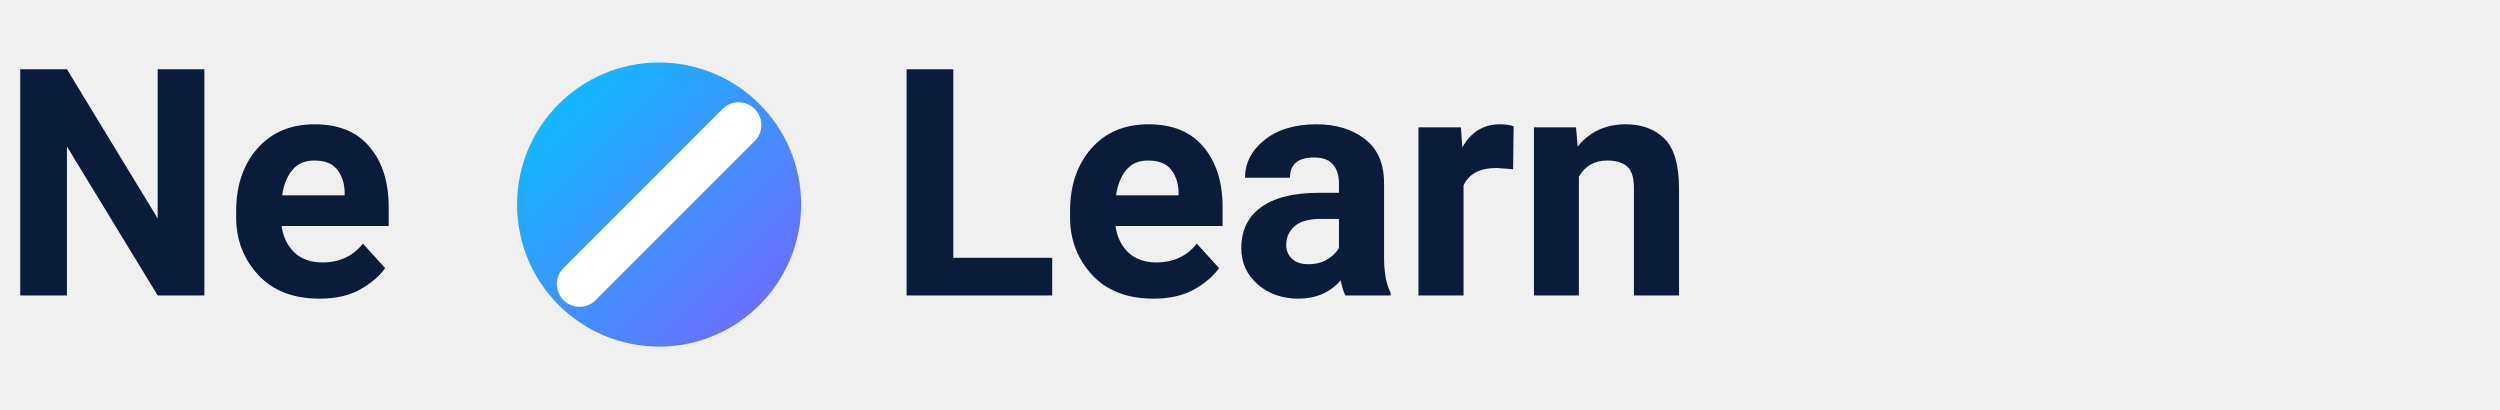
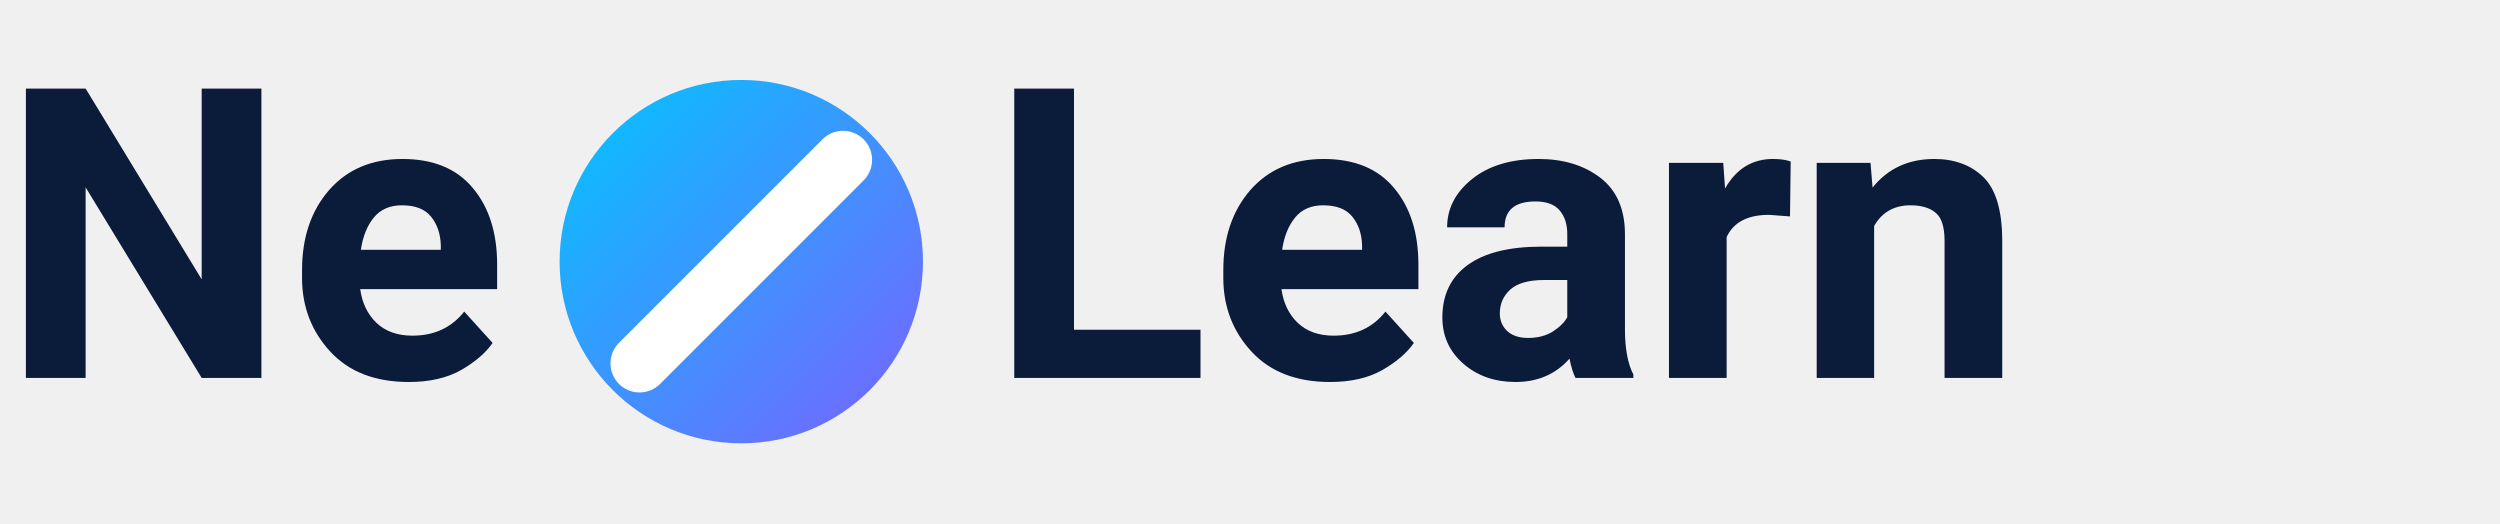
- <svg xmlns="http://www.w3.org/2000/svg" width="220" height="36" viewBox="0 0 220 36" fill="none">
+ <svg xmlns="http://www.w3.org/2000/svg" width="172" height="36" viewBox="0 0 172 36" fill="none">
  <style>.word{font:700 28px ui-sans-serif,system-ui,-apple-system,"Segoe UI",Roboto,Ubuntu,"Helvetica Neue"; fill:#0b1b3a}</style>
  <defs>
    <linearGradient id="g" x1="0" y1="0" x2="1" y2="1">
      <stop offset="0" stop-color="#00c6ff" />
      <stop offset="1" stop-color="#7b61ff" />
    </linearGradient>
  </defs>
  <text x="0" y="26" class="word">Ne</text>
-   <g transform="translate(44,2)">
+   <g transform="translate(37,2)">
    <circle cx="14" cy="16" r="12.5" fill="url(#g)" />
    <line x1="7" y1="23" x2="21" y2="9" stroke="white" stroke-width="4" stroke-linecap="round" />
  </g>
-   <text x="78" y="26" class="word">Learn</text>
+   <text x="68" y="26" class="word">Learn</text>
</svg>
